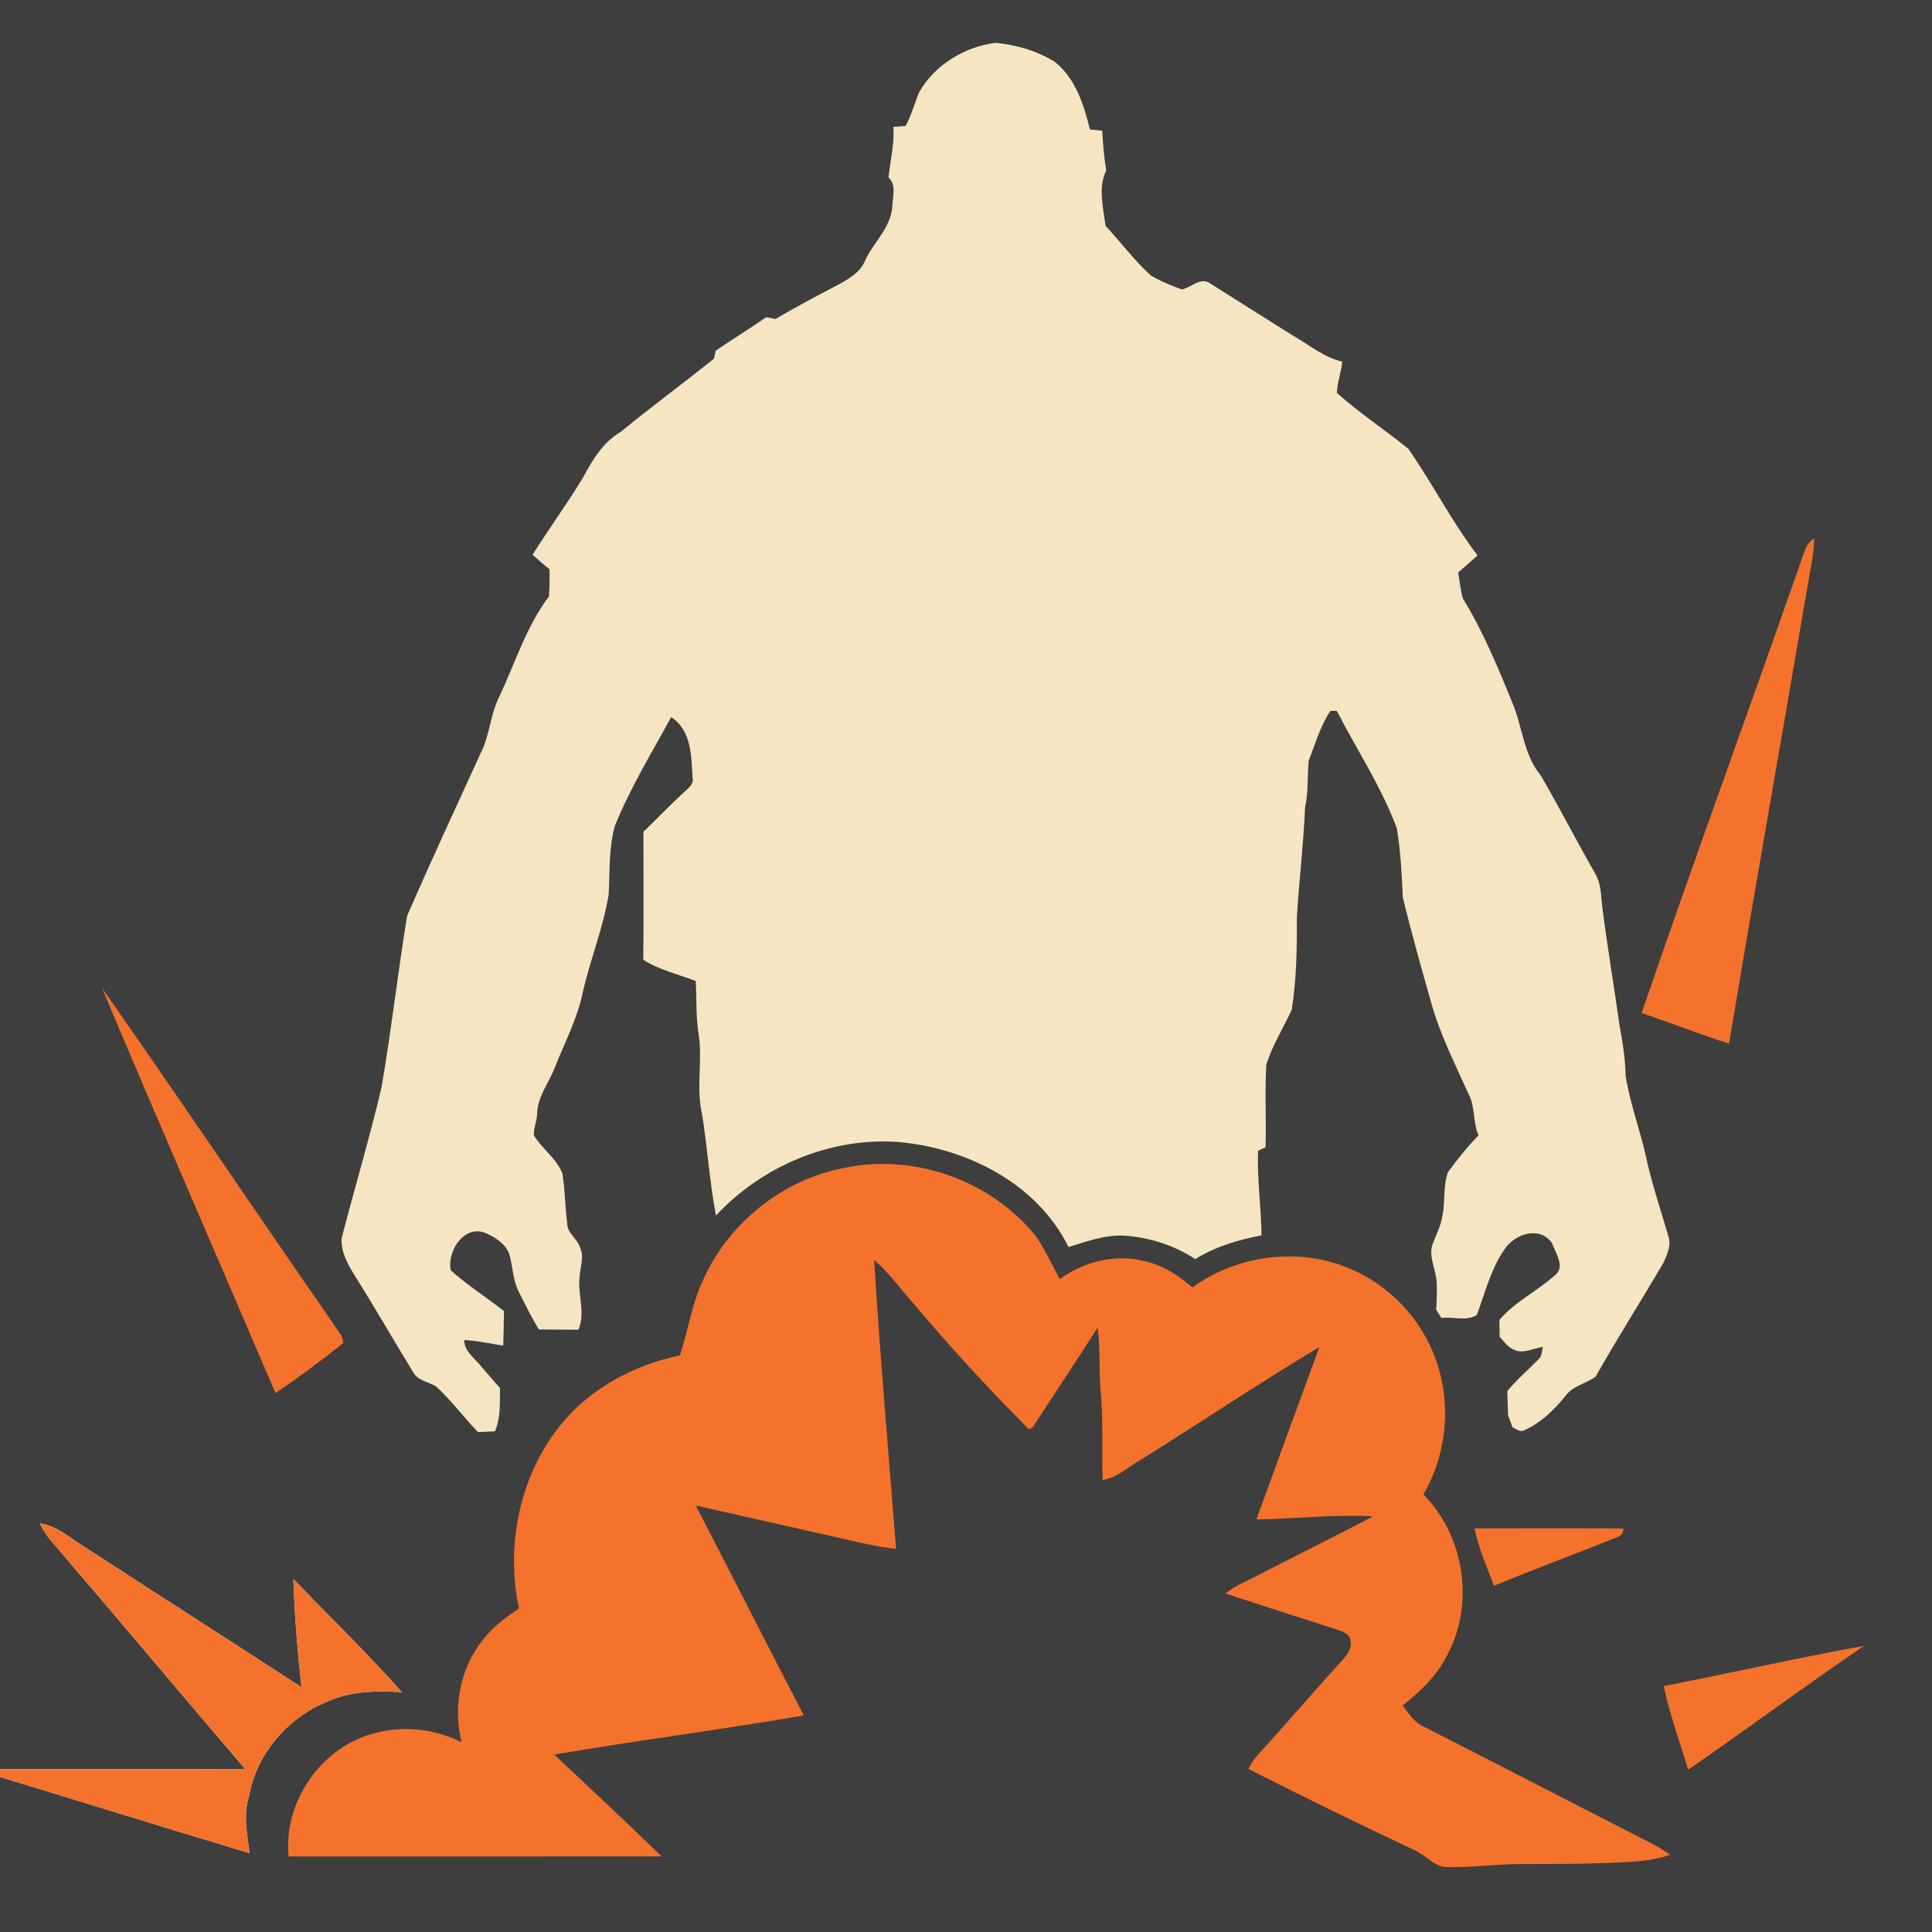
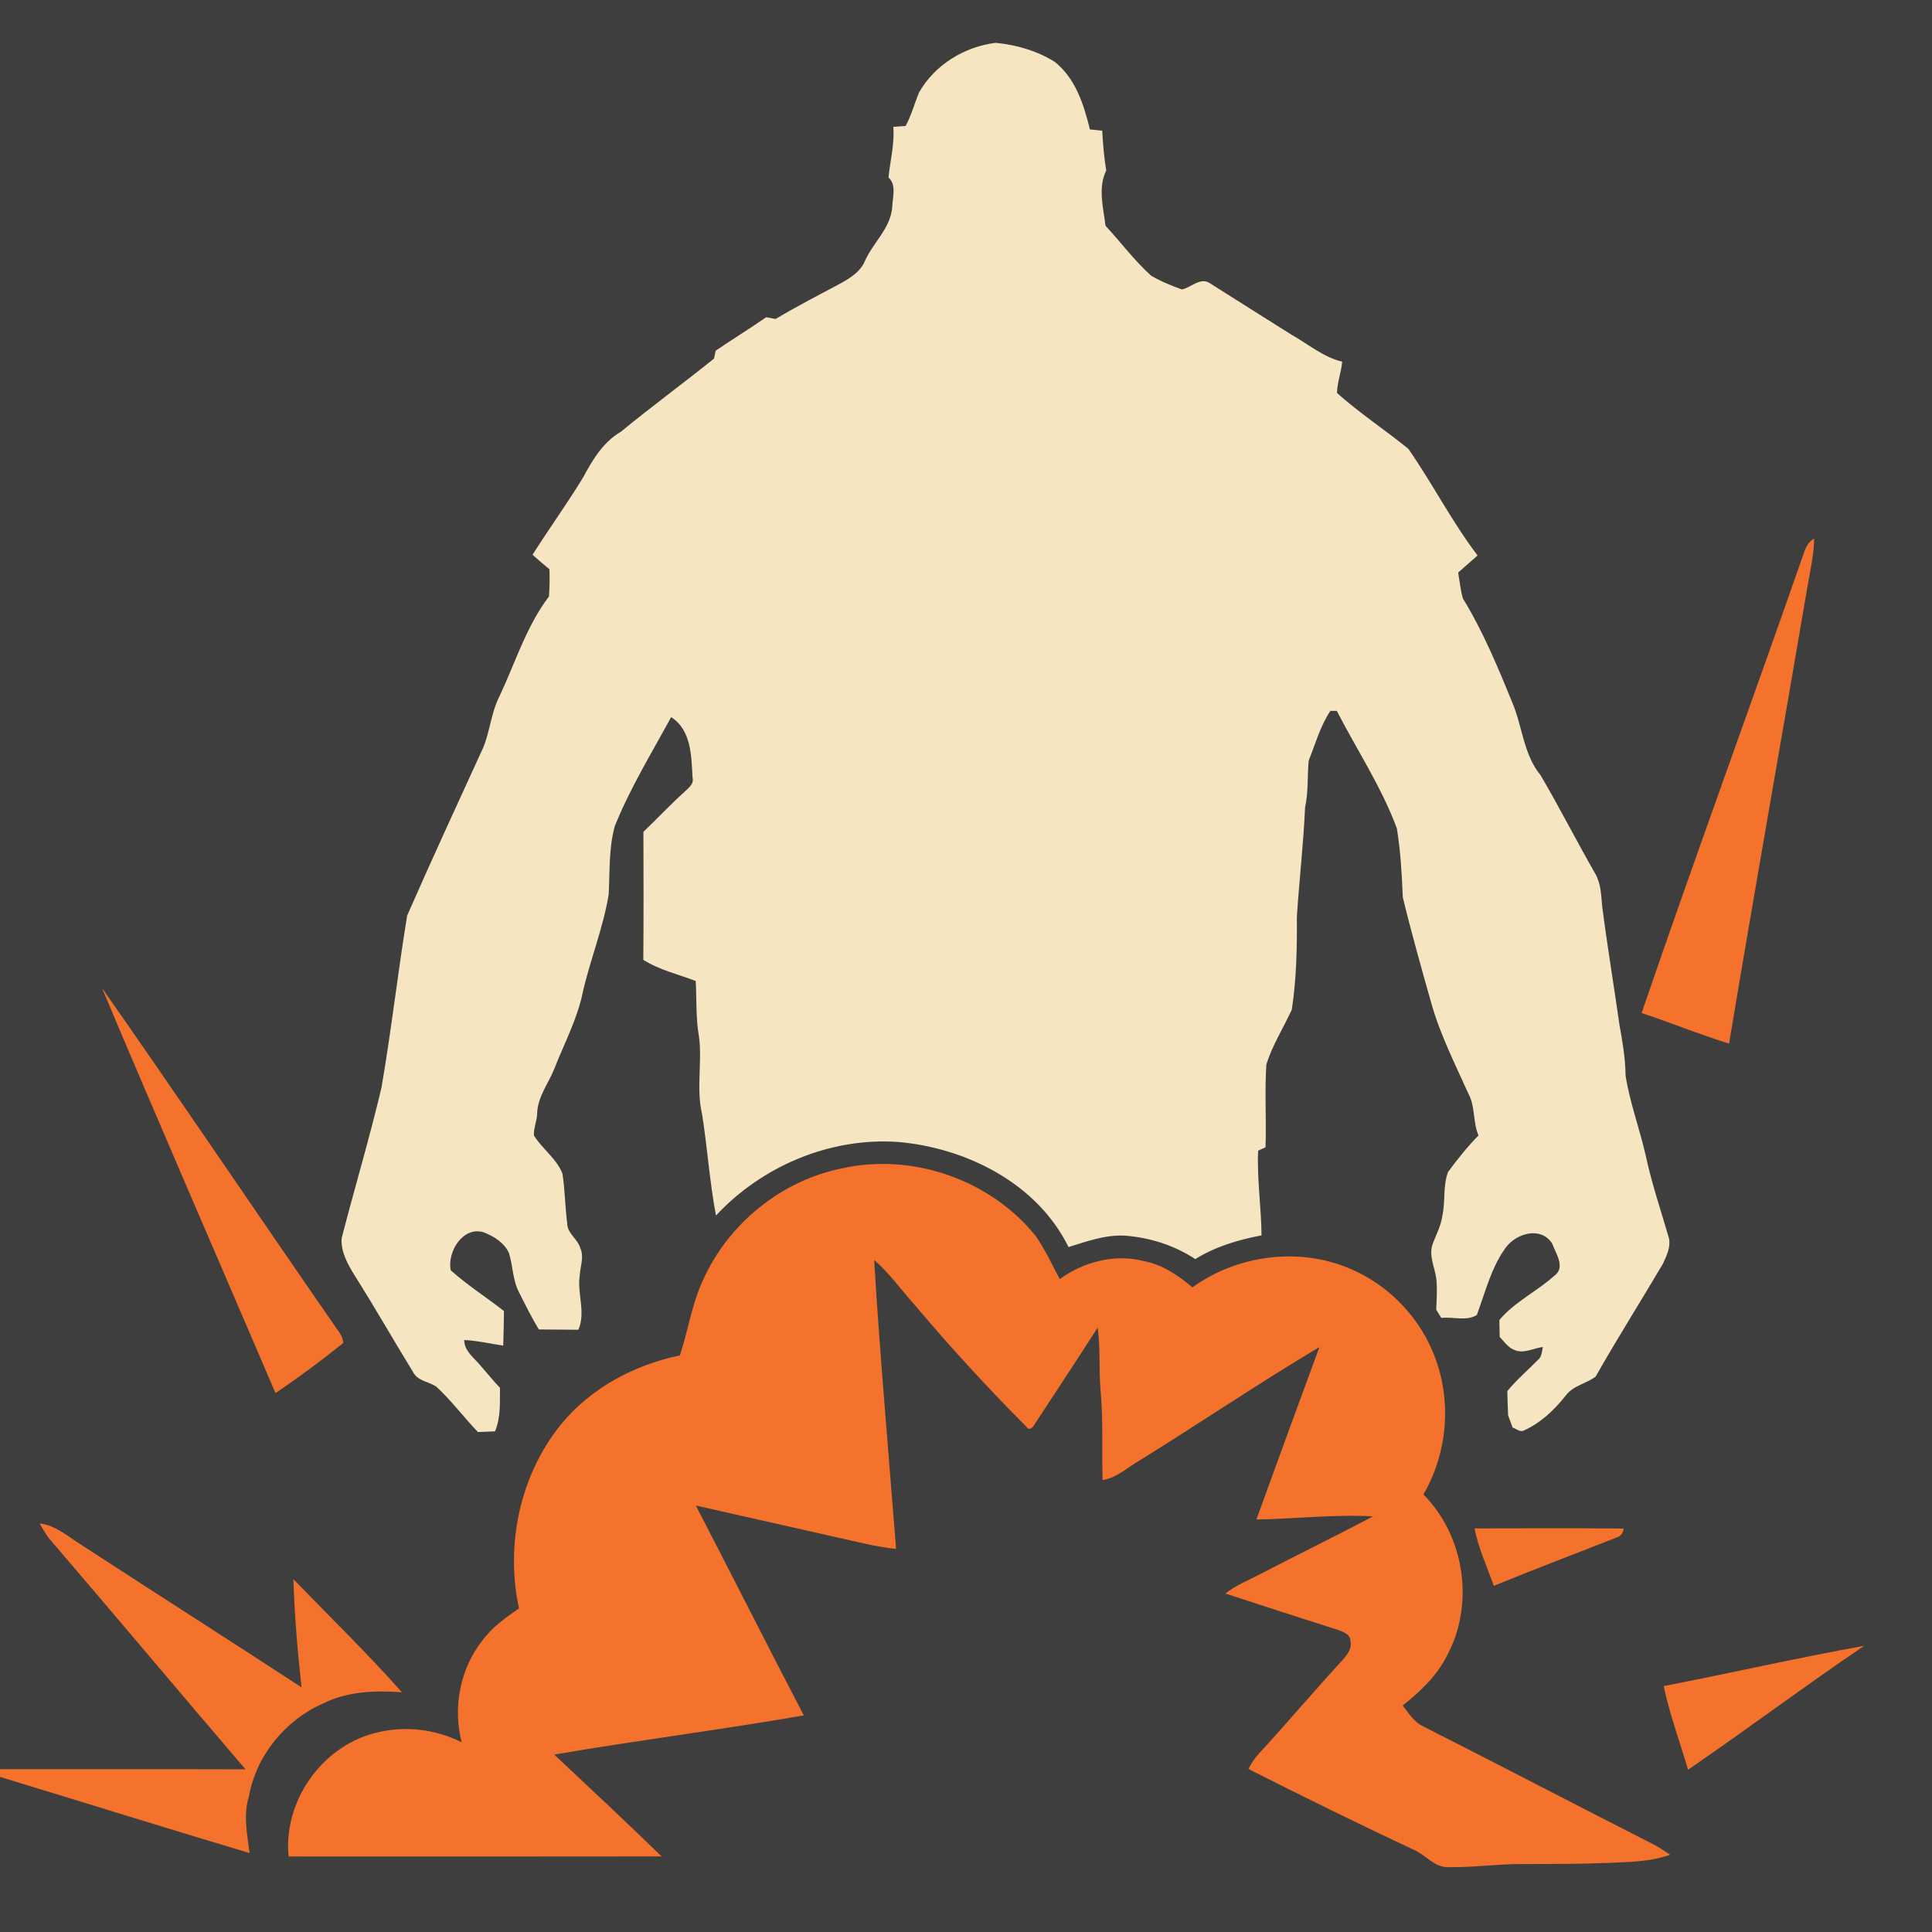
- <svg xmlns="http://www.w3.org/2000/svg" width="512pt" height="512pt" viewBox="0 0 512 512" version="1.1">
-   <path fill="#3e3e3e" opacity="1.00" d=" M 0.00 0.00 L 512.00 0.00 L 512.00 512.00 L 0.00 512.00 L 0.00 470.90 C 22.05 477.61 44.06 484.48 66.14 491.09 C 65.53 486.10 64.40 480.97 65.98 476.03 C 67.90 465.30 75.49 455.97 85.39 451.55 C 91.91 448.23 99.36 447.94 106.52 448.47 C 97.33 438.11 87.37 428.45 77.75 418.50 C 78.05 428.06 78.86 437.63 79.90 447.15 C 60.50 434.50 40.98 422.05 21.58 409.42 C 18.06 407.23 14.81 404.23 10.51 403.72 C 11.30 405.14 12.10 406.57 13.13 407.84 C 30.53 428.12 47.68 448.60 65.06 468.89 C 43.37 468.81 21.69 468.88 0.00 468.86 L 0.00 0.00 Z" />
-   <path fill="#f5e5c1" opacity="1.00" d=" M 243.55 24.51 C 247.69 17.19 255.60 12.36 263.87 11.35 C 269.37 11.88 274.84 13.46 279.55 16.41 C 285.05 20.82 287.22 27.71 288.84 34.30 C 289.92 34.41 291.01 34.52 292.10 34.63 C 292.30 38.16 292.58 41.68 293.16 45.17 C 290.91 49.79 292.39 55.02 292.98 59.84 C 297.04 64.20 300.61 69.05 305.05 73.05 C 307.61 74.57 310.41 75.69 313.21 76.71 C 315.72 76.21 318.14 73.28 320.75 75.13 C 327.92 79.66 335.08 84.20 342.27 88.71 C 346.70 91.18 350.65 94.65 355.70 95.85 C 355.45 98.64 354.38 101.33 354.31 104.13 C 360.28 109.48 367.02 113.89 373.23 118.95 C 379.64 128.16 384.76 138.26 391.57 147.21 C 389.86 148.71 388.15 150.22 386.43 151.72 C 386.82 154.01 387.05 156.34 387.67 158.58 C 392.99 167.27 396.92 176.73 400.77 186.16 C 403.47 192.53 403.74 199.98 408.29 205.47 C 413.30 214.03 417.80 222.88 422.73 231.49 C 424.27 234.09 424.31 237.15 424.58 240.06 C 425.93 250.61 427.69 261.11 429.18 271.64 C 430.00 276.07 430.73 280.53 430.80 285.06 C 431.92 292.23 434.51 299.07 436.11 306.14 C 437.70 313.60 440.18 320.82 442.29 328.14 C 442.79 330.48 441.67 332.81 440.70 334.89 C 434.81 344.90 428.58 354.71 422.86 364.82 C 420.37 366.69 416.85 367.20 414.89 369.89 C 411.86 373.71 408.25 377.14 403.74 379.14 C 402.71 379.56 401.80 378.61 400.87 378.33 C 400.48 377.25 400.08 376.18 399.67 375.13 C 399.56 372.97 399.51 370.82 399.45 368.67 C 401.87 365.67 404.83 363.21 407.50 360.45 C 408.62 359.62 408.59 358.19 408.87 356.97 C 406.36 357.27 403.72 358.89 401.25 357.71 C 399.60 357.07 398.60 355.51 397.43 354.29 C 397.41 352.80 397.38 351.31 397.35 349.82 C 401.43 344.94 407.36 342.22 412.03 337.99 C 414.91 335.82 412.26 332.09 411.32 329.51 C 408.36 325.01 402.14 326.76 399.25 330.35 C 395.21 335.70 393.67 342.34 391.37 348.48 C 388.70 350.22 385.04 348.89 381.98 349.27 C 381.64 348.72 380.95 347.63 380.61 347.08 C 380.72 344.36 380.93 341.64 380.64 338.93 C 380.26 335.93 378.65 332.95 379.59 329.90 C 380.50 327.34 381.87 324.93 382.24 322.19 C 383.08 318.37 382.36 314.28 383.74 310.60 C 386.23 307.21 388.87 303.90 391.82 300.90 C 390.27 297.33 391.02 293.20 389.11 289.78 C 385.55 281.82 381.56 274.00 379.23 265.56 C 376.62 256.33 374.01 247.11 371.76 237.80 C 371.50 231.69 371.17 225.56 370.18 219.53 C 366.12 208.56 359.59 198.76 354.27 188.39 C 353.84 188.39 352.99 188.38 352.57 188.38 C 349.89 192.42 348.59 197.11 346.82 201.57 C 346.41 205.69 346.78 209.89 345.86 213.96 C 345.44 223.68 344.29 233.34 343.68 243.05 C 343.75 251.23 343.58 259.48 342.34 267.57 C 340.10 272.41 337.20 276.99 335.59 282.09 C 335.14 289.40 335.62 296.74 335.38 304.05 C 334.89 304.28 333.91 304.72 333.42 304.94 C 333.08 312.45 334.26 319.90 334.32 327.39 C 328.19 328.55 322.10 330.34 316.77 333.68 C 311.17 329.99 304.62 327.92 297.96 327.45 C 292.85 327.22 287.96 328.99 283.17 330.49 C 274.90 313.63 256.13 304.20 238.00 302.63 C 220.01 301.38 201.97 308.99 189.74 322.13 C 188.04 313.17 187.47 304.05 186.02 295.05 C 184.46 288.31 186.16 281.40 185.22 274.59 C 184.37 269.76 184.65 264.84 184.37 259.97 C 179.72 258.18 174.74 257.07 170.48 254.36 C 170.58 243.06 170.54 231.75 170.51 220.45 C 174.28 216.81 177.89 213.00 181.78 209.49 C 182.72 208.60 183.93 207.59 183.54 206.11 C 183.20 200.43 183.27 193.50 177.86 190.05 C 172.68 199.56 167.00 208.84 162.93 218.91 C 161.31 224.80 161.62 230.96 161.31 237.01 C 159.87 245.89 156.41 254.28 154.43 263.03 C 152.99 270.03 149.59 276.37 147.01 282.97 C 145.46 286.99 142.48 290.57 142.35 295.05 C 142.34 297.04 141.36 298.92 141.50 300.92 C 143.71 304.50 147.51 307.03 149.05 311.02 C 149.74 315.36 149.74 319.77 150.31 324.13 C 150.27 326.85 153.10 328.29 153.79 330.78 C 154.84 333.10 153.77 335.60 153.64 338.00 C 152.90 342.84 155.30 347.72 153.28 352.40 C 149.78 352.37 146.29 352.35 142.80 352.32 C 140.86 349.14 139.22 345.79 137.55 342.47 C 135.84 339.26 135.95 335.51 134.89 332.11 C 133.67 329.32 130.81 327.58 128.06 326.53 C 122.51 325.00 118.49 331.90 119.44 336.63 C 123.85 340.59 128.89 343.78 133.55 347.44 C 133.51 350.49 133.48 353.55 133.36 356.60 C 129.91 356.11 126.51 355.27 123.02 355.12 C 123.05 358.03 125.54 359.75 127.24 361.77 C 128.99 363.77 130.66 365.86 132.49 367.79 C 132.46 371.66 132.74 375.68 131.17 379.32 C 129.67 379.37 128.17 379.43 126.67 379.51 C 122.85 375.57 119.60 371.09 115.53 367.40 C 113.51 366.13 110.68 365.95 109.48 363.63 C 104.26 355.13 99.33 346.46 94.00 338.03 C 92.17 335.07 90.28 331.72 90.54 328.13 C 93.98 314.78 97.96 301.57 101.11 288.15 C 103.71 273.03 105.42 257.78 107.90 242.64 C 114.46 227.68 121.32 212.83 128.12 197.98 C 129.86 193.62 130.19 188.80 132.34 184.58 C 136.54 175.69 139.47 165.98 145.47 158.08 C 145.66 155.68 145.69 153.27 145.61 150.86 C 144.08 149.62 142.59 148.33 141.13 147.02 C 145.48 140.09 150.33 133.46 154.57 126.46 C 157.04 121.82 159.86 117.14 164.54 114.42 C 172.61 107.77 181.06 101.60 189.21 95.04 C 189.32 94.51 189.55 93.46 189.67 92.93 C 194.09 89.92 198.65 87.12 203.04 84.07 C 203.88 84.22 204.72 84.37 205.56 84.53 C 211.26 81.12 217.17 78.08 223.03 74.96 C 225.49 73.56 228.04 71.94 229.19 69.21 C 231.35 64.30 235.97 60.55 236.45 54.95 C 236.51 52.38 237.67 49.01 235.46 47.05 C 235.91 42.57 237.09 38.17 236.74 33.62 C 237.82 33.54 238.91 33.45 240.00 33.37 C 241.53 30.56 242.34 27.45 243.55 24.51 Z" />
-   <path fill="#f4722b" opacity="1.00" d=" M 477.59 147.85 C 478.24 145.91 478.85 143.77 480.78 142.72 C 480.72 147.19 479.62 151.54 478.92 155.93 C 472.07 196.15 464.92 236.32 458.22 276.57 C 450.39 274.16 442.81 271.03 435.04 268.46 C 448.85 228.14 463.54 188.10 477.59 147.85 Z" />
-   <path fill="#f4722b" opacity="1.00" d=" M 27.03 261.83 C 47.70 291.30 67.79 321.18 88.30 350.76 C 89.30 352.39 90.92 353.89 90.96 355.92 C 85.18 360.58 79.16 365.01 73.01 369.19 C 57.71 333.39 42.12 297.72 27.03 261.83 Z" />
-   <path fill="#f4722b" opacity="1.00" d=" M 223.13 309.63 C 241.83 305.45 262.50 312.63 274.49 327.58 C 276.99 331.14 278.78 335.14 280.84 338.96 C 287.17 334.40 295.47 332.20 303.14 334.20 C 308.05 335.12 312.25 338.01 316.01 341.16 C 327.89 332.59 344.18 330.43 357.71 336.18 C 368.23 340.59 376.73 349.57 380.51 360.33 C 384.74 371.97 383.43 385.36 377.22 396.05 C 388.28 407.15 390.89 425.49 383.24 439.18 C 380.55 444.35 376.23 448.39 371.73 451.98 C 373.34 454.08 374.81 456.50 377.35 457.60 C 397.50 467.80 417.51 478.28 437.65 488.50 C 439.37 489.38 441.00 490.43 442.60 491.52 C 437.27 493.45 431.56 493.43 425.98 493.70 C 418.33 494.00 410.67 493.98 403.02 493.99 C 396.64 494.01 390.30 494.91 383.93 494.81 C 380.20 495.02 377.89 491.57 374.72 490.24 C 359.99 483.33 345.37 476.15 330.85 468.80 C 331.61 467.31 332.51 465.89 333.67 464.69 C 341.16 456.50 348.34 448.04 355.84 439.86 C 357.01 438.53 358.31 436.94 357.89 435.03 C 357.94 432.97 355.75 432.39 354.20 431.82 C 344.37 428.70 334.56 425.52 324.76 422.30 C 327.53 420.04 330.92 418.80 334.04 417.11 C 343.95 411.98 353.98 407.07 363.85 401.86 C 353.54 401.27 343.26 402.53 332.96 402.67 C 338.49 387.43 344.06 372.20 349.65 356.99 C 333.53 366.61 317.95 377.14 302.00 387.05 C 298.79 388.88 295.97 391.66 292.19 392.23 C 291.98 384.18 292.41 376.10 291.63 368.08 C 291.19 362.67 291.65 357.22 290.89 351.84 C 285.41 360.38 279.82 368.85 274.25 377.33 C 273.87 378.19 272.80 379.36 272.01 378.11 C 261.67 367.72 251.74 356.91 242.30 345.69 C 238.75 341.76 235.69 337.38 231.66 333.92 C 233.22 359.45 235.48 384.97 237.47 410.49 C 232.26 409.95 227.19 408.59 222.09 407.49 C 209.53 404.61 196.95 401.85 184.40 398.98 C 194.00 417.49 203.38 436.11 213.02 454.60 C 191.04 458.42 168.88 461.21 146.88 464.98 C 156.42 473.92 165.96 482.87 175.34 491.97 C 142.38 492.03 109.43 491.99 76.48 491.99 C 75.03 477.47 85.14 462.96 99.25 459.30 C 106.92 457.24 115.25 458.14 122.34 461.72 C 119.99 452.54 121.88 442.29 127.79 434.81 C 130.36 431.26 133.98 428.71 137.54 426.23 C 133.91 409.48 137.76 391.01 148.58 377.60 C 156.47 367.88 168.01 361.72 180.17 359.20 C 182.39 352.55 183.34 345.48 186.37 339.10 C 193.06 324.23 207.11 312.84 223.13 309.63 Z" />
-   <path fill="#f4722b" opacity="1.00" d=" M 10.51 403.72 C 14.81 404.23 18.06 407.23 21.58 409.42 C 40.98 422.05 60.50 434.50 79.90 447.15 C 78.86 437.63 78.05 428.06 77.75 418.50 C 87.37 428.45 97.33 438.11 106.52 448.47 C 99.36 447.94 91.91 448.23 85.39 451.55 C 75.49 455.97 67.90 465.30 65.98 476.03 C 64.40 480.97 65.53 486.10 66.14 491.09 C 44.06 484.48 22.05 477.61 0.00 470.90 L 0.00 468.86 C 21.69 468.88 43.37 468.81 65.06 468.89 C 47.68 448.60 30.53 428.12 13.13 407.84 C 12.10 406.57 11.30 405.14 10.51 403.72 Z" />
-   <path fill="#f4722b" opacity="1.00" d=" M 390.75 405.04 C 403.92 405.03 417.09 404.95 430.26 405.08 C 430.16 406.31 429.53 407.10 428.38 407.46 C 417.56 411.75 406.65 415.84 395.88 420.26 C 394.07 415.23 391.82 410.30 390.75 405.04 Z" />
-   <path fill="#f4722b" opacity="1.00" d=" M 440.89 446.83 C 458.63 443.38 476.26 439.37 494.03 436.15 C 478.28 446.82 463.04 458.24 447.35 469.00 C 445.19 461.61 442.49 454.37 440.89 446.83 Z" />
+ <svg xmlns="http://www.w3.org/2000/svg" width="1280" height="1280" viewBox="0 0 1024 1024" version="1.1" id="svg2">
+   <defs id="defs22" />
+   <rect style="fill:#3e3e3e;fill-opacity:1;fill-rule:nonzero;stroke:none" id="rect3001" width="1024" height="1024" x="0" y="0" />
+   <path d="m 487.1,49.02 c 8.28,-14.64 24.1,-24.3 40.64,-26.32 11,1.06 21.94,4.22 31.36,10.12 11,8.82 15.34,22.6 18.58,35.78 2.16,0.22 4.34,0.44 6.52,0.66 0.4,7.06 0.96,14.1 2.12,21.08 -4.5,9.24 -1.54,19.7 -0.36,29.34 8.12,8.72 15.26,18.42 24.14,26.42 5.12,3.04 10.72,5.28 16.32,7.32 5.02,-1 9.86,-6.86 15.08,-3.16 14.34,9.06 28.66,18.14 43.04,27.16 8.86,4.94 16.76,11.88 26.86,14.28 -0.5,5.58 -2.64,10.96 -2.78,16.56 11.94,10.7 25.42,19.52 37.84,29.64 12.82,18.42 23.06,38.62 36.68,56.52 -3.42,3 -6.84,6.02 -10.28,9.02 0.78,4.58 1.24,9.24 2.48,13.72 10.64,17.38 18.5,36.3 26.2,55.16 5.4,12.74 5.94,27.64 15.04,38.62 10.02,17.12 19.02,34.82 28.88,52.04 3.08,5.2 3.16,11.32 3.7,17.14 2.7,21.1 6.22,42.1 9.2,63.16 1.64,8.86 3.1,17.78 3.24,26.84 2.24,14.34 7.42,28.02 10.62,42.16 3.18,14.92 8.14,29.36 12.36,44 1,4.68 -1.24,9.34 -3.18,13.5 -11.78,20.02 -24.24,39.64 -35.68,59.86 -4.98,3.74 -12.02,4.76 -15.94,10.14 -6.06,7.64 -13.28,14.5 -22.3,18.5 -2.06,0.84 -3.88,-1.06 -5.74,-1.62 -0.78,-2.16 -1.58,-4.3 -2.4,-6.4 -0.22,-4.32 -0.32,-8.62 -0.44,-12.92 4.84,-6 10.76,-10.92 16.1,-16.44 2.24,-1.66 2.18,-4.52 2.74,-6.96 -5.02,0.6 -10.3,3.84 -15.24,1.48 -3.3,-1.28 -5.3,-4.4 -7.64,-6.84 -0.04,-2.98 -0.1,-5.96 -0.16,-8.94 8.16,-9.76 20.02,-15.2 29.36,-23.66 5.76,-4.34 0.46,-11.8 -1.42,-16.96 -5.92,-9 -18.36,-5.5 -24.14,1.68 -8.08,10.7 -11.16,23.98 -15.76,36.26 -5.34,3.48 -12.66,0.82 -18.78,1.58 -0.68,-1.1 -2.06,-3.28 -2.74,-4.38 0.22,-5.44 0.64,-10.88 0.06,-16.3 -0.76,-6 -3.98,-11.96 -2.1,-18.06 1.82,-5.12 4.56,-9.94 5.3,-15.42 1.68,-7.64 0.24,-15.82 3,-23.18 4.98,-6.78 10.26,-13.4 16.16,-19.4 -3.1,-7.14 -1.6,-15.4 -5.42,-22.24 -7.12,-15.92 -15.1,-31.56 -19.76,-48.44 -5.22,-18.46 -10.44,-36.9 -14.94,-55.52 -0.52,-12.22 -1.18,-24.48 -3.16,-36.54 -8.12,-21.94 -21.18,-41.54 -31.82,-62.28 -0.86,0 -2.56,-0.02 -3.4,-0.02 -5.36,8.08 -7.96,17.46 -11.5,26.38 -0.82,8.24 -0.08,16.64 -1.92,24.78 -0.84,19.44 -3.14,38.76 -4.36,58.18 0.14,16.36 -0.2,32.86 -2.68,49.04 -4.48,9.68 -10.28,18.84 -13.5,29.04 -0.9,14.62 0.06,29.3 -0.42,43.92 -0.98,0.46 -2.94,1.34 -3.92,1.78 -0.68,15.02 1.68,29.92 1.8,44.9 -12.26,2.32 -24.44,5.9 -35.1,12.58 -11.2,-7.38 -24.3,-11.52 -37.62,-12.46 -10.22,-0.46 -20,3.08 -29.58,6.08 C 549.8,627.26 512.26,608.4 476,605.26 c -35.98,-2.5 -72.06,12.72 -96.52,39 -3.4,-17.92 -4.54,-36.16 -7.44,-54.16 -3.12,-13.48 0.28,-27.3 -1.6,-40.92 -1.7,-9.66 -1.14,-19.5 -1.7,-29.24 -9.3,-3.58 -19.26,-5.8 -27.78,-11.22 0.2,-22.6 0.12,-45.22 0.06,-67.82 7.54,-7.28 14.76,-14.9 22.54,-21.92 1.88,-1.78 4.3,-3.8 3.52,-6.76 -0.68,-11.36 -0.54,-25.22 -11.36,-32.12 -10.36,19.02 -21.72,37.58 -29.86,57.72 -3.24,11.78 -2.62,24.1 -3.24,36.2 -2.88,17.76 -9.8,34.54 -13.76,52.04 -2.88,14 -9.68,26.68 -14.84,39.88 -3.1,8.04 -9.06,15.2 -9.32,24.16 -0.02,3.98 -1.98,7.74 -1.7,11.74 4.42,7.16 12.02,12.22 15.1,20.2 1.38,8.68 1.38,17.5 2.52,26.22 -0.08,5.44 5.58,8.32 6.96,13.3 2.1,4.64 -0.04,9.64 -0.3,14.44 -1.48,9.68 3.32,19.44 -0.72,28.8 -7,-0.06 -13.98,-0.1 -20.96,-0.16 -3.88,-6.36 -7.16,-13.06 -10.5,-19.7 -3.42,-6.42 -3.2,-13.92 -5.32,-20.72 -2.44,-5.58 -8.16,-9.06 -13.66,-11.16 -11.1,-3.06 -19.14,10.74 -17.24,20.2 8.82,7.92 18.9,14.3 28.22,21.62 -0.08,6.1 -0.14,12.22 -0.38,18.32 -6.9,-0.98 -13.7,-2.66 -20.68,-2.96 0.06,5.82 5.04,9.26 8.44,13.3 3.5,4 6.84,8.18 10.5,12.04 -0.06,7.74 0.5,15.78 -2.64,23.06 -3,0.1 -6,0.22 -9,0.38 -7.64,-7.88 -14.14,-16.84 -22.28,-24.22 -4.04,-2.54 -9.7,-2.9 -12.1,-7.54 -10.44,-17 -20.3,-34.34 -30.96,-51.2 -3.66,-5.92 -7.44,-12.62 -6.92,-19.8 6.88,-26.7 14.84,-53.12 21.14,-79.96 5.2,-30.24 8.62,-60.74 13.58,-91.02 13.12,-29.92 26.84,-59.62 40.44,-89.32 3.48,-8.72 4.14,-18.36 8.44,-26.8 8.4,-17.78 14.26,-37.2 26.26,-53 0.38,-4.8 0.44,-9.62 0.28,-14.44 -3.06,-2.48 -6.04,-5.06 -8.96,-7.68 8.7,-13.86 18.4,-27.12 26.88,-41.12 4.94,-9.28 10.58,-18.64 19.94,-24.08 16.14,-13.3 33.04,-25.64 49.34,-38.76 0.22,-1.06 0.68,-3.16 0.92,-4.22 8.84,-6.02 17.96,-11.62 26.74,-17.72 1.68,0.3 3.36,0.6 5.04,0.92 11.4,-6.82 23.22,-12.9 34.94,-19.14 4.92,-2.8 10.02,-6.04 12.32,-11.5 4.32,-9.82 13.56,-17.32 14.52,-28.52 0.12,-5.14 2.44,-11.88 -1.98,-15.8 0.9,-8.96 3.26,-17.76 2.56,-26.86 2.16,-0.16 4.34,-0.34 6.52,-0.5 3.06,-5.62 4.68,-11.84 7.1,-17.72 z" id="path6" style="fill:#f5e5c1" />
+   <path d="m 955.18,295.7 c 1.3,-3.88 2.52,-8.16 6.38,-10.26 -0.12,8.94 -2.32,17.64 -3.72,26.42 -13.7,80.44 -28,160.78 -41.4,241.28 -15.66,-4.82 -30.82,-11.08 -46.36,-16.22 27.62,-80.64 57,-160.72 85.1,-241.22 z" id="path8" style="fill:#f4722b" />
+   <path d="m 54.06,523.66 c 41.34,58.94 81.52,118.7 122.54,177.86 2,3.26 5.24,6.26 5.32,10.32 -11.56,9.32 -23.6,18.18 -35.9,26.54 -30.6,-71.6 -61.78,-142.94 -91.96,-214.72 z" id="path10" style="fill:#f4722b" />
+   <path d="m 446.26,619.26 c 37.4,-8.36 78.74,6 102.72,35.9 5,7.12 8.58,15.12 12.7,22.76 12.66,-9.12 29.26,-13.52 44.6,-9.52 9.82,1.84 18.22,7.62 25.74,13.92 23.76,-17.14 56.34,-21.46 83.4,-9.96 21.04,8.82 38.04,26.78 45.6,48.3 8.46,23.28 5.84,50.06 -6.58,71.44 22.12,22.2 27.34,58.88 12.04,86.26 -5.38,10.34 -14.02,18.42 -23.02,25.6 3.22,4.2 6.16,9.04 11.24,11.24 40.3,20.4 80.32,41.36 120.6,61.8 3.44,1.76 6.7,3.86 9.9,6.04 -10.66,3.86 -22.08,3.82 -33.24,4.36 -15.3,0.6 -30.62,0.56 -45.92,0.58 -12.76,0.04 -25.44,1.84 -38.18,1.64 -7.46,0.42 -12.08,-6.48 -18.42,-9.14 -29.46,-13.82 -58.7,-28.18 -87.74,-42.88 1.52,-2.98 3.32,-5.82 5.64,-8.22 14.98,-16.38 29.34,-33.3 44.34,-49.66 2.34,-2.66 4.94,-5.84 4.1,-9.66 0.1,-4.12 -4.28,-5.28 -7.38,-6.42 -19.66,-6.24 -39.28,-12.6 -58.88,-19.04 5.54,-4.52 12.32,-7 18.56,-10.38 19.82,-10.26 39.88,-20.08 59.62,-30.5 -20.62,-1.18 -41.18,1.34 -61.78,1.62 11.06,-30.48 22.2,-60.94 33.38,-91.36 -32.24,19.24 -63.4,40.3 -95.3,60.12 -6.42,3.66 -12.06,9.22 -19.62,10.36 -0.42,-16.1 0.44,-32.26 -1.12,-48.3 -0.88,-10.82 0.04,-21.72 -1.48,-32.48 -10.96,17.08 -22.14,34.02 -33.28,50.98 -0.76,1.72 -2.9,4.06 -4.48,1.56 -20.68,-20.78 -40.54,-42.4 -59.42,-64.84 -7.1,-7.86 -13.22,-16.62 -21.28,-23.54 3.12,51.06 7.64,102.1 11.62,153.14 -10.42,-1.08 -20.56,-3.8 -30.76,-6 -25.12,-5.76 -50.28,-11.28 -75.38,-17.02 19.2,37.02 37.96,74.26 57.24,111.24 -43.96,7.64 -88.28,13.22 -132.28,20.76 19.08,17.88 38.16,35.78 56.92,53.98 -65.92,0.12 -131.82,0.04 -197.72,0.04 -2.9,-29.04 17.32,-58.06 45.54,-65.38 15.34,-4.12 32,-2.32 46.18,4.84 -4.7,-18.36 -0.92,-38.86 10.9,-53.82 5.14,-7.1 12.38,-12.2 19.5,-17.16 -7.26,-33.5 0.44,-70.44 22.08,-97.26 15.78,-19.44 38.86,-31.76 63.18,-36.8 4.44,-13.3 6.34,-27.44 12.4,-40.2 13.38,-29.74 41.48,-52.52 73.52,-58.94 z" id="path12" style="fill:#f4722b" />
+   <path d="m 21.02,807.44 c 8.6,1.02 15.1,7.02 22.14,11.4 38.8,25.26 77.84,50.16 116.64,75.46 -2.08,-19.04 -3.7,-38.18 -4.3,-57.3 19.24,19.9 39.16,39.22 57.54,59.94 -14.32,-1.06 -29.22,-0.48 -42.26,6.16 -19.8,8.84 -34.98,27.5 -38.82,48.96 -3.16,9.88 -0.9,20.14 0.32,30.12 C 88.12,968.96 44.1,955.22 0,941.8 l 0,-4.08 c 43.38,0.04 86.74,-0.1 130.12,0.06 C 95.36,897.2 61.06,856.24 26.26,815.68 c -2.06,-2.54 -3.66,-5.4 -5.24,-8.24 z" id="path14" style="fill:#f4722b" />
+   <path d="m 781.5,810.08 c 26.34,-0.02 52.68,-0.18 79.02,0.08 -0.2,2.46 -1.46,4.04 -3.76,4.76 -21.64,8.58 -43.46,16.76 -65,25.6 -3.62,-10.06 -8.12,-19.92 -10.26,-30.44 z" id="path16" style="fill:#f4722b" />
+   <path d="m 881.78,893.66 c 35.48,-6.9 70.74,-14.92 106.28,-21.36 -31.5,21.34 -61.98,44.18 -93.36,65.7 -4.32,-14.78 -9.72,-29.26 -12.92,-44.34 z" id="path18" style="fill:#f4722b" />
</svg>
